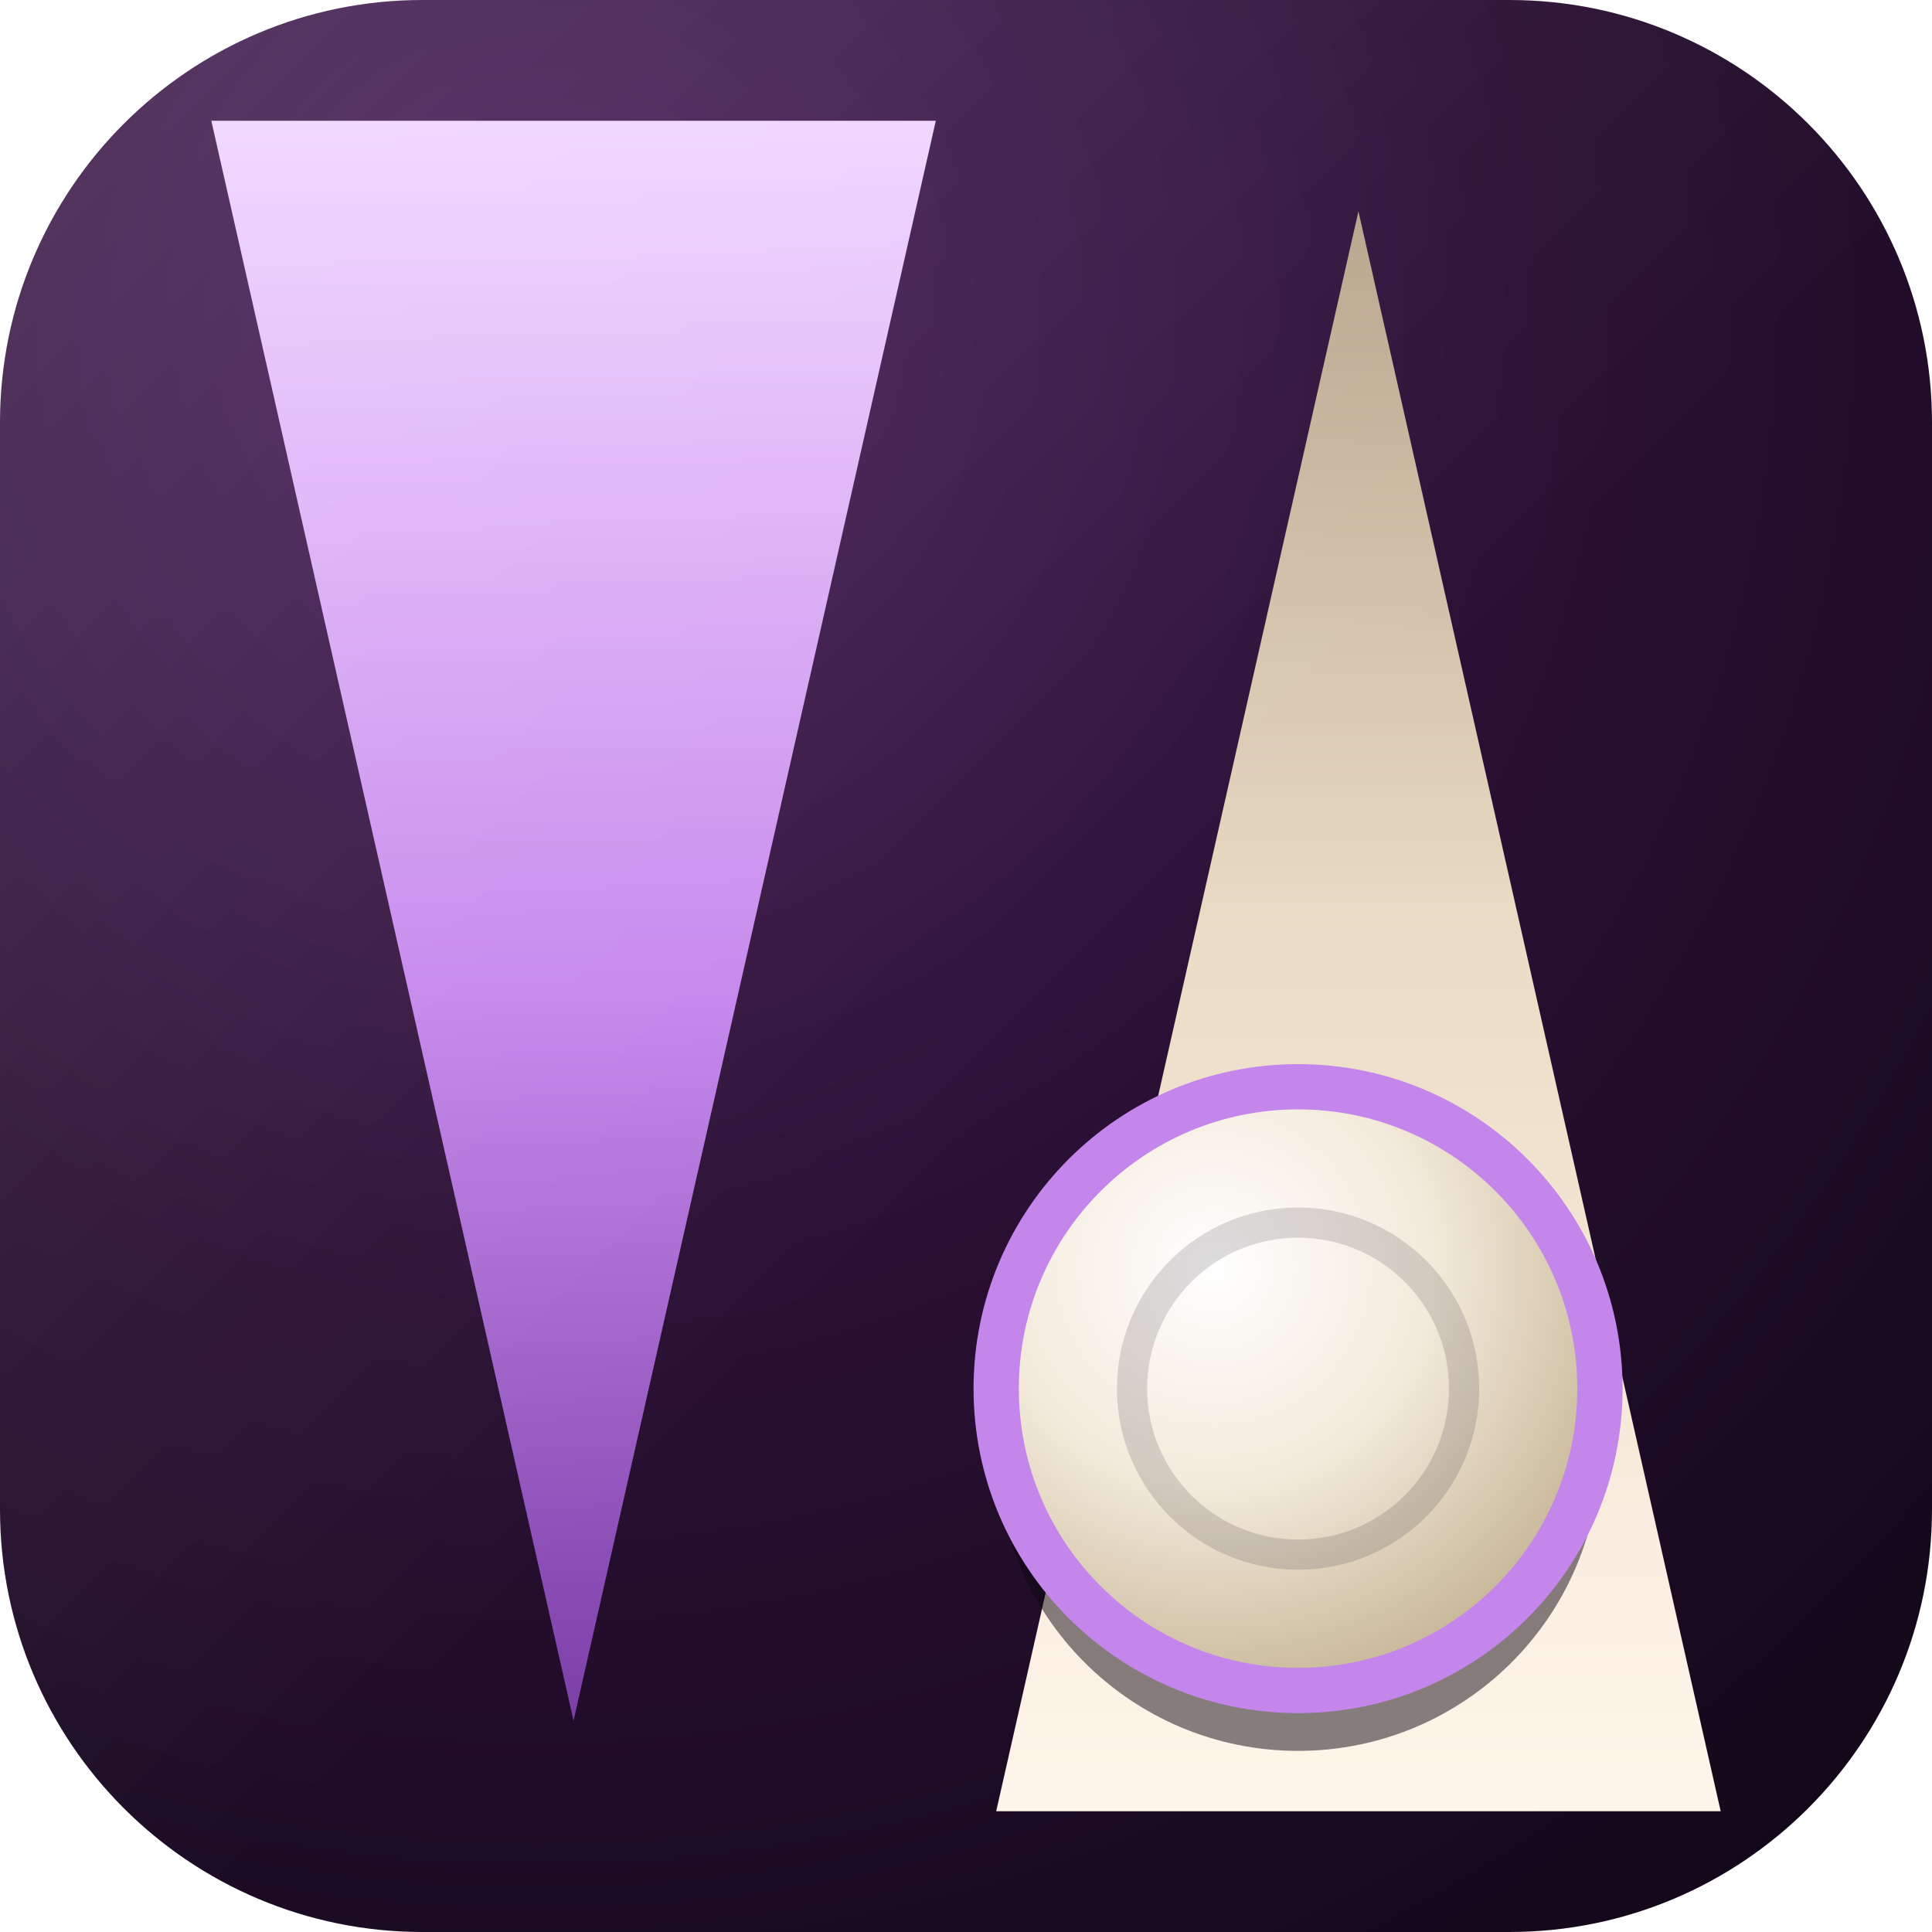
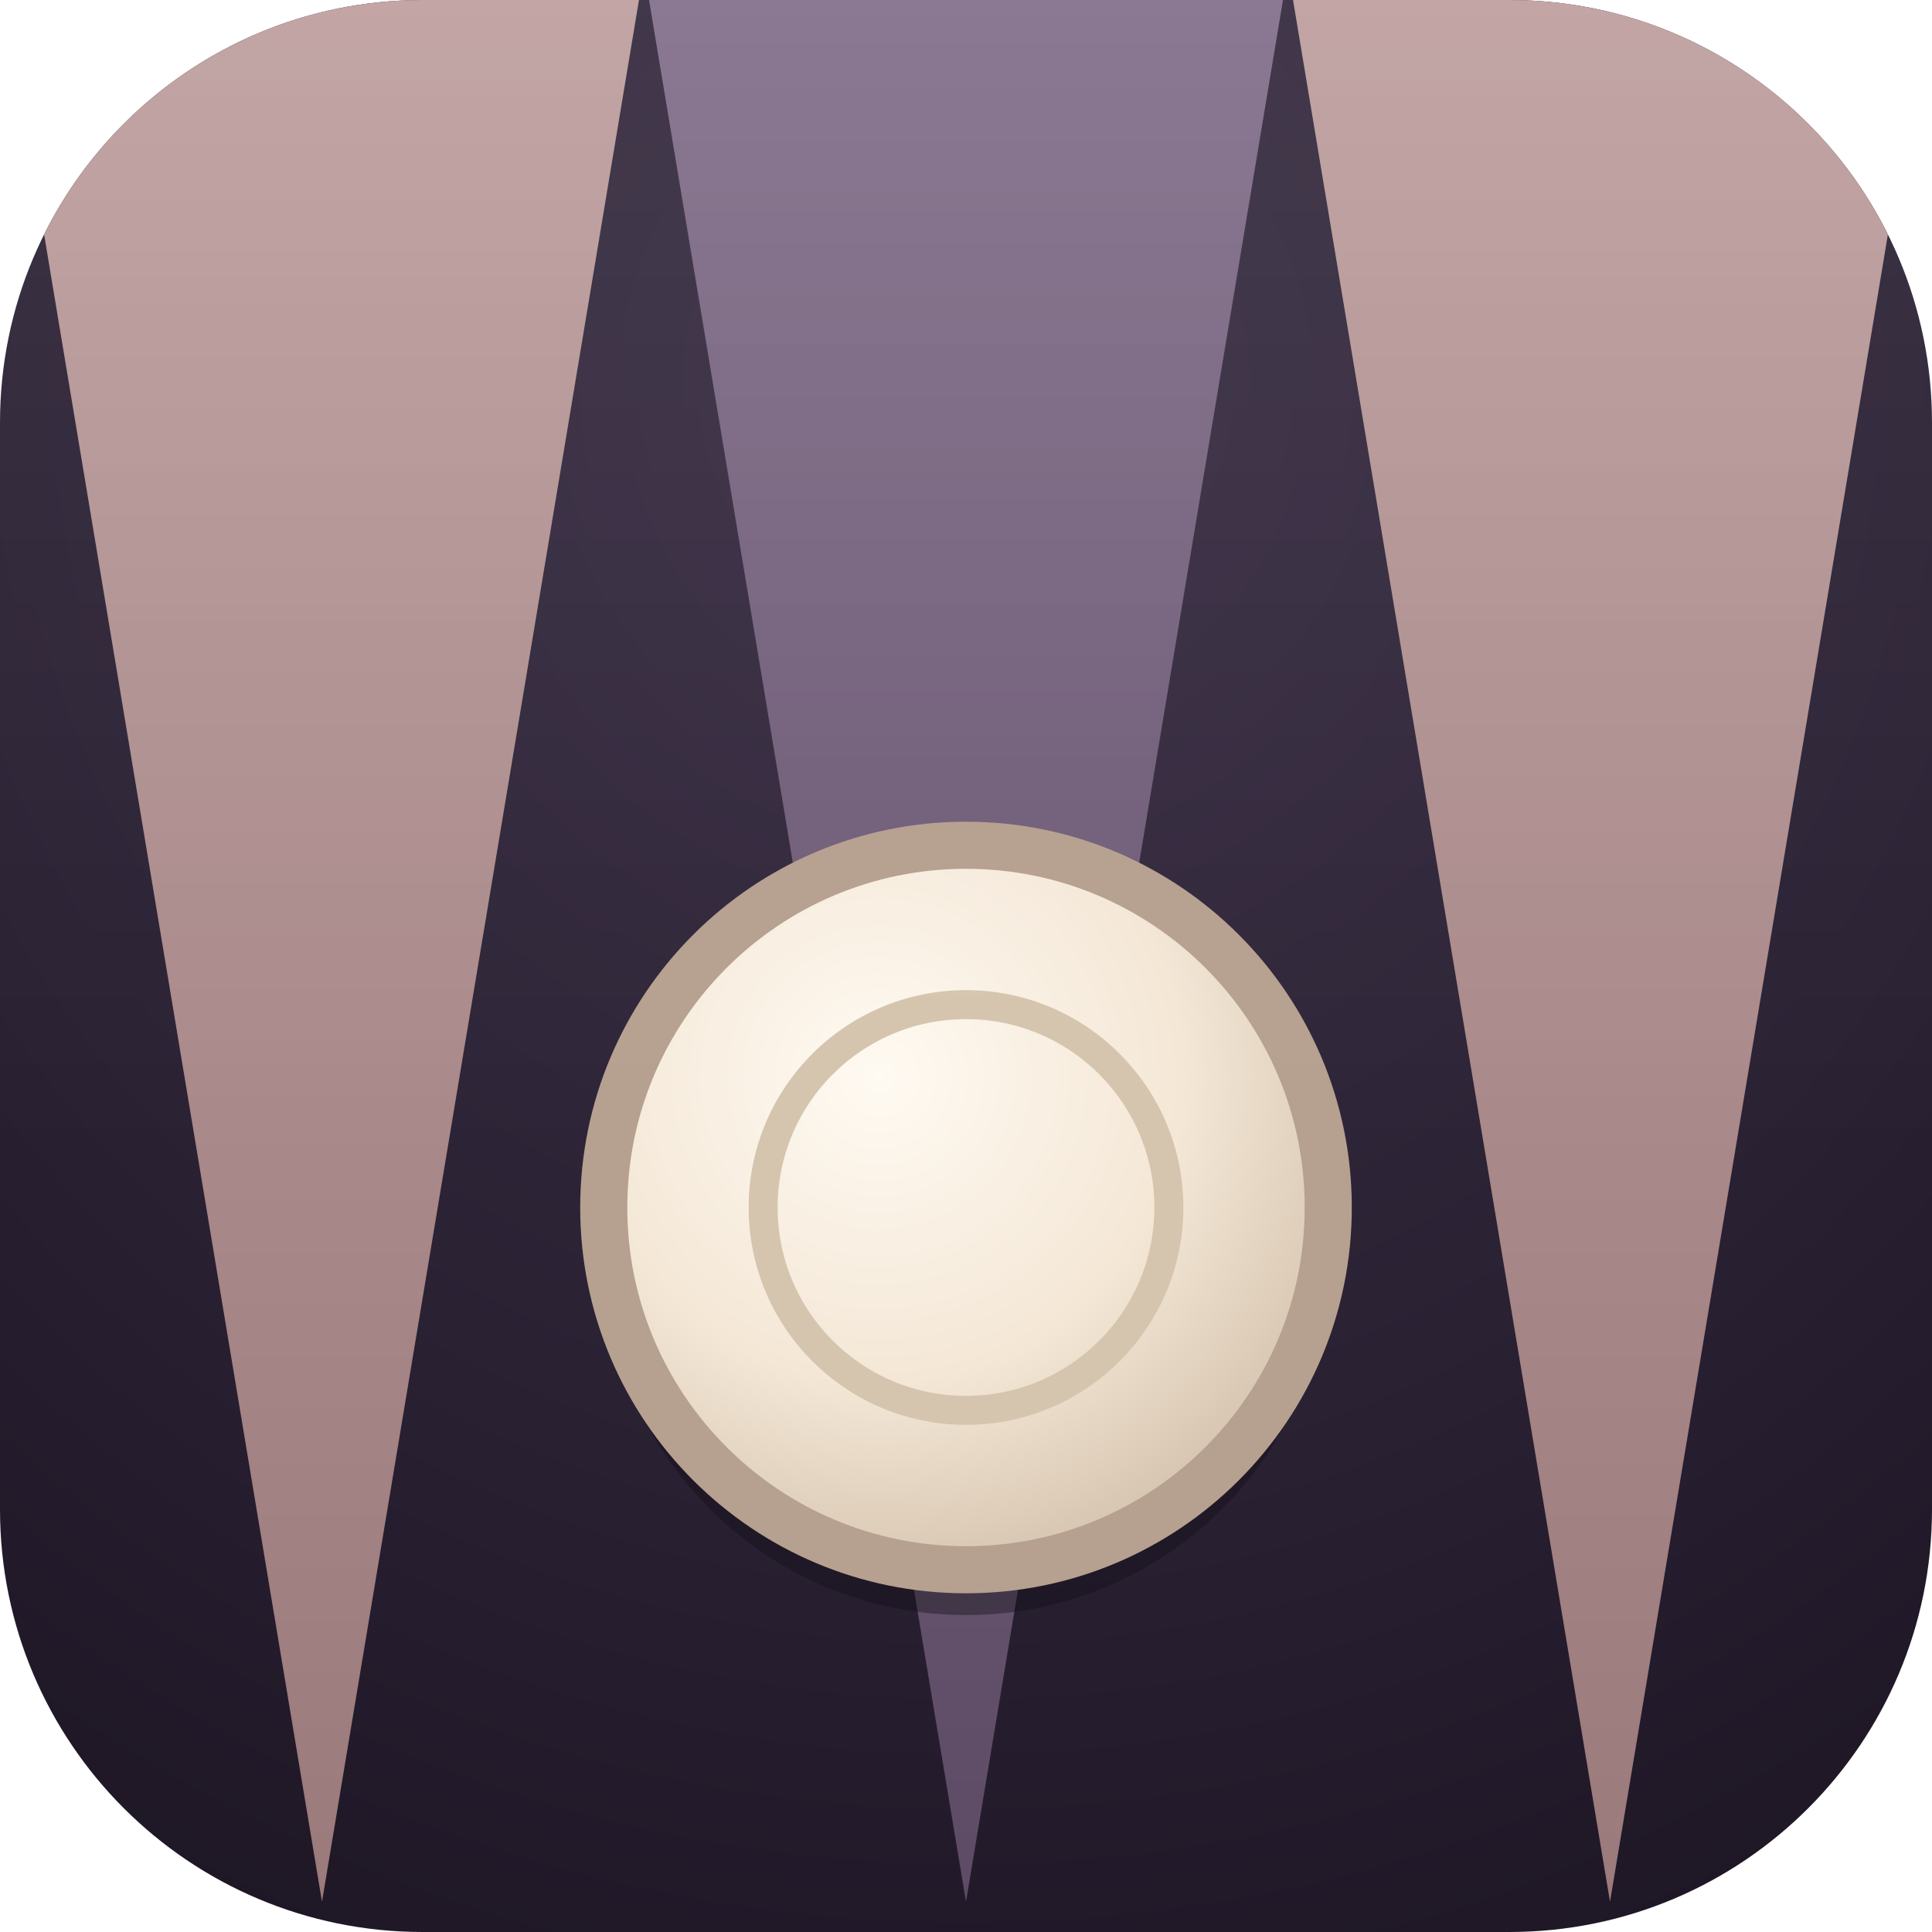
<svg xmlns="http://www.w3.org/2000/svg" viewBox="0 0 128 128">
  <defs>
-     <radialGradient id="bg" cx="28%" cy="16%" r="115%">
-       <stop offset="0" stop-color="#4a1f5a" />
-       <stop offset=".45" stop-color="#2a1034" />
-       <stop offset="1" stop-color="#0d0612" />
+     <clipPath id="shape">
+       <rect width="128" height="128" rx="28" />
+     </clipPath>
+     <radialGradient id="ground" cx="50%" cy="20%" r="100%">
+       <stop offset="0" stop-color="#3b2f45" />
+       <stop offset=".55" stop-color="#2a2133" />
+       <stop offset="1" stop-color="#1a1320" />
    </radialGradient>
-     <linearGradient id="lav" x1="0" y1="0" x2="0" y2="1">
-       <stop offset="0" stop-color="#f0d4ff" />
-       <stop offset=".55" stop-color="#c586ec" />
-       <stop offset="1" stop-color="#7d3fa8" />
+     <linearGradient id="pa" x1="0" y1="0" x2="0" y2="1">
+       <stop offset="0" stop-color="#bf9f9f" />
+       <stop offset="1" stop-color="#9a7a7a" />
    </linearGradient>
-     <linearGradient id="ivory" x1="0" y1="1" x2="0" y2="0">
-       <stop offset="0" stop-color="#fff5ea" />
-       <stop offset=".55" stop-color="#eadcc6" />
-       <stop offset="1" stop-color="#b8a48c" />
+     <linearGradient id="pb" x1="0" y1="0" x2="0" y2="1">
+       <stop offset="0" stop-color="#836f8b" />
+       <stop offset="1" stop-color="#5d4b65" />
    </linearGradient>
-     <linearGradient id="gold" x1="0" y1="1" x2="0" y2="0">
-       <stop offset="0" stop-color="#ffe9a8" />
-       <stop offset=".55" stop-color="#f0c35c" />
-       <stop offset="1" stop-color="#b8872a" />
+     <linearGradient id="pau" x1="0" y1="1" x2="0" y2="0">
+       <stop offset="0" stop-color="#bf9f9f" />
+       <stop offset="1" stop-color="#9a7a7a" />
    </linearGradient>
-     <radialGradient id="disc" cx="36%" cy="30%" r="72%">
-       <stop offset="0" stop-color="#ffffff" />
-       <stop offset=".5" stop-color="#f3eadb" />
-       <stop offset="1" stop-color="#c8b899" />
+     <linearGradient id="pbu" x1="0" y1="1" x2="0" y2="0">
+       <stop offset="0" stop-color="#836f8b" />
+       <stop offset="1" stop-color="#5d4b65" />
+     </linearGradient>
+     <radialGradient id="iv" cx="38%" cy="32%" r="70%">
+       <stop offset="0" stop-color="#fffaf2" />
+       <stop offset=".6" stop-color="#F4E7D6" />
+       <stop offset="1" stop-color="#d6c5b0" />
    </radialGradient>
-     <radialGradient id="pdisc" cx="36%" cy="30%" r="72%">
-       <stop offset="0" stop-color="#c98fe6" />
-       <stop offset=".5" stop-color="#7a3aa6" />
-       <stop offset="1" stop-color="#2d1038" />
+     <radialGradient id="pl" cx="38%" cy="32%" r="70%">
+       <stop offset="0" stop-color="#dcc0dd" />
+       <stop offset=".6" stop-color="#C49EC6" />
+       <stop offset="1" stop-color="#9c7a9e" />
    </radialGradient>
-     <linearGradient id="sheen" x1="0" y1="0" x2="1" y2="1">
-       <stop offset="0" stop-color="#fff" stop-opacity=".14" />
-       <stop offset=".55" stop-color="#fff" stop-opacity="0" />
-     </linearGradient>
-     <linearGradient id="flat" x1="0" y1="0" x2="1" y2="1">
-       <stop offset="0" stop-color="#5b2a6e" />
-       <stop offset="1" stop-color="#2a1034" />
+     <linearGradient id="sheen" x1="0" y1="0" x2="0" y2="1">
+       <stop offset="0" stop-color="#fff" stop-opacity=".07" />
+       <stop offset=".6" stop-color="#fff" stop-opacity="0" />
    </linearGradient>
  </defs>
-   <rect width="128" height="128" rx="28" fill="url(#bg)" />
-   <path d="M14 8h48L38 114z" fill="url(#lav)" />
-   <path d="M66 120h48L90 14z" fill="url(#ivory)" />
-   <circle cx="86" cy="96" r="20" fill="#0d0612" opacity=".5" />
-   <circle cx="86" cy="92" r="20" fill="url(#disc)" />
-   <circle cx="86" cy="92" r="20" fill="none" stroke="#c586ec" stroke-width="3" />
-   <circle cx="86" cy="92" r="11" fill="none" stroke="#0d0612" stroke-opacity=".14" stroke-width="2" />
+   <rect width="128" height="128" rx="28" fill="url(#ground)" />
+   <g clip-path="url(#shape)">
+     <path d="M0 -2h42.667L21.333 126z" fill="url(#pa)" />
+     <path d="M42.667 -2h42.667L64 126z" fill="url(#pb)" />
+     <path d="M85.333 -2h42.667L106.667 126z" fill="url(#pa)" />
+   </g>
+   <circle cx="64" cy="83" r="24" fill="#120c16" opacity=".4" />
+   <circle cx="64" cy="80" r="24" fill="url(#iv)" />
+   <circle cx="64" cy="80" r="24" fill="none" stroke="#B6A08F" stroke-width="3.12" />
+   <circle cx="64" cy="80" r="13.44" fill="none" stroke="#D5C5AE" stroke-width="1.92" />
  <rect width="128" height="128" rx="28" fill="url(#sheen)" />
</svg>
